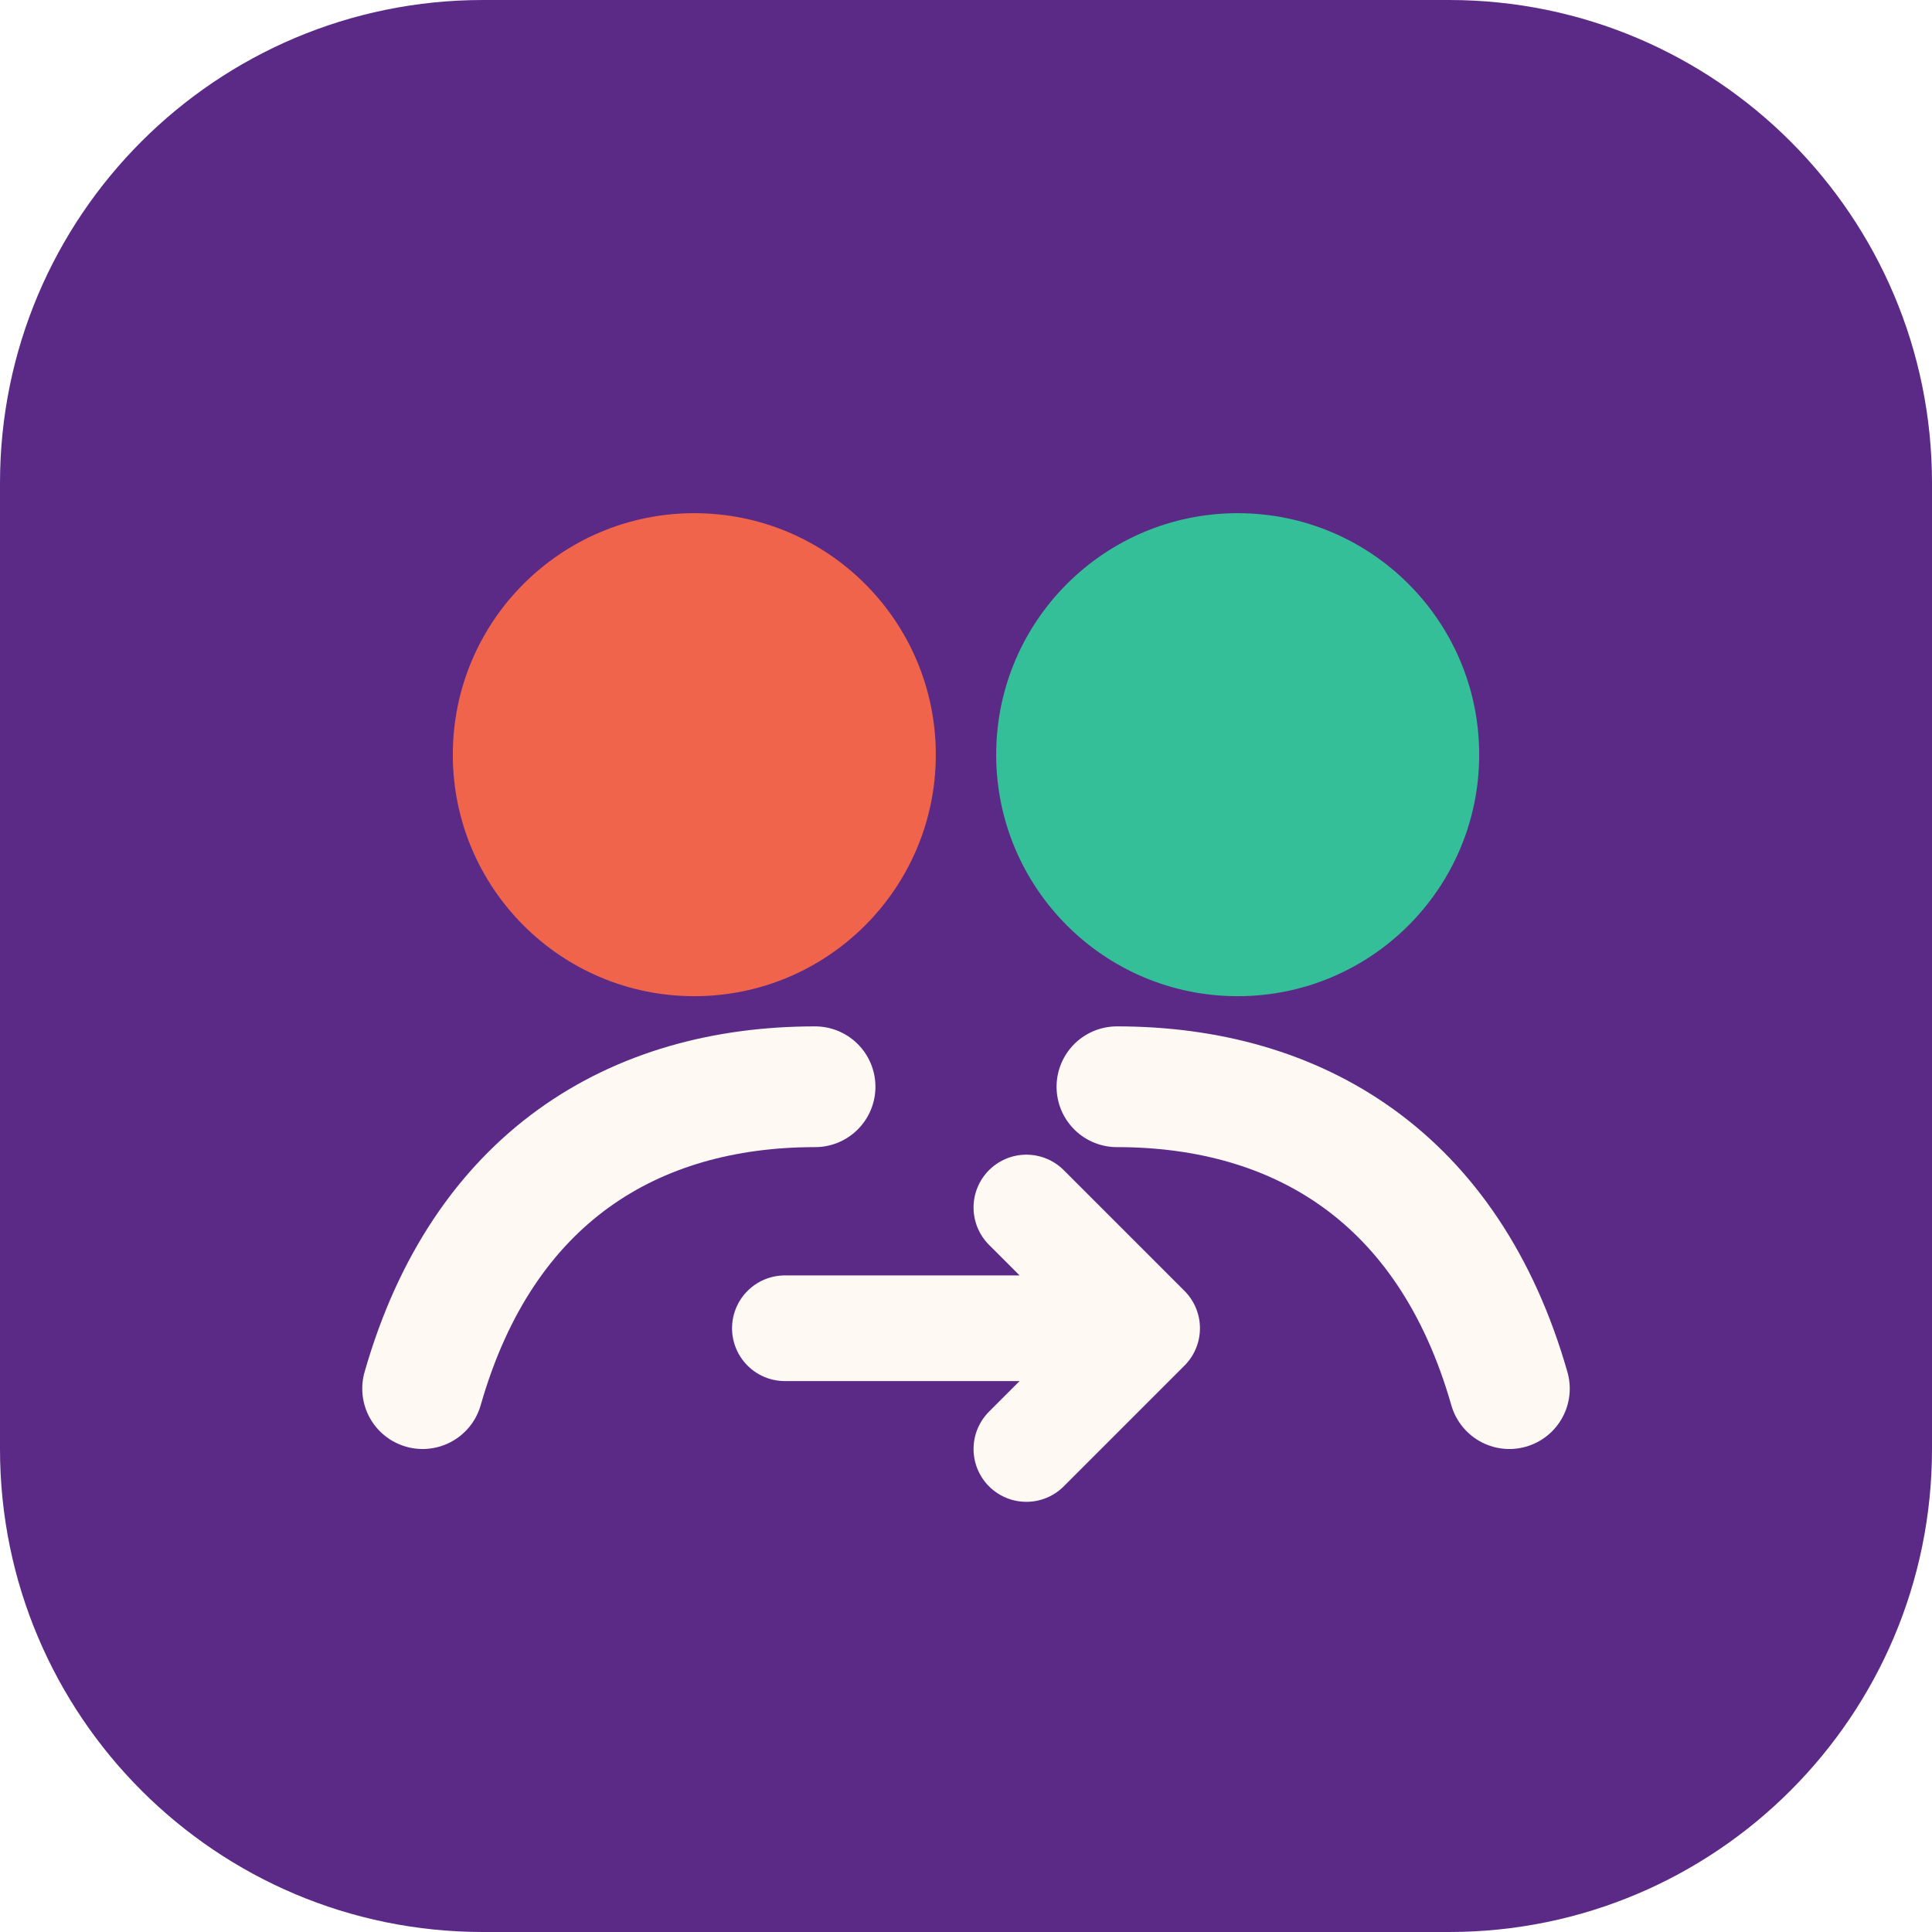
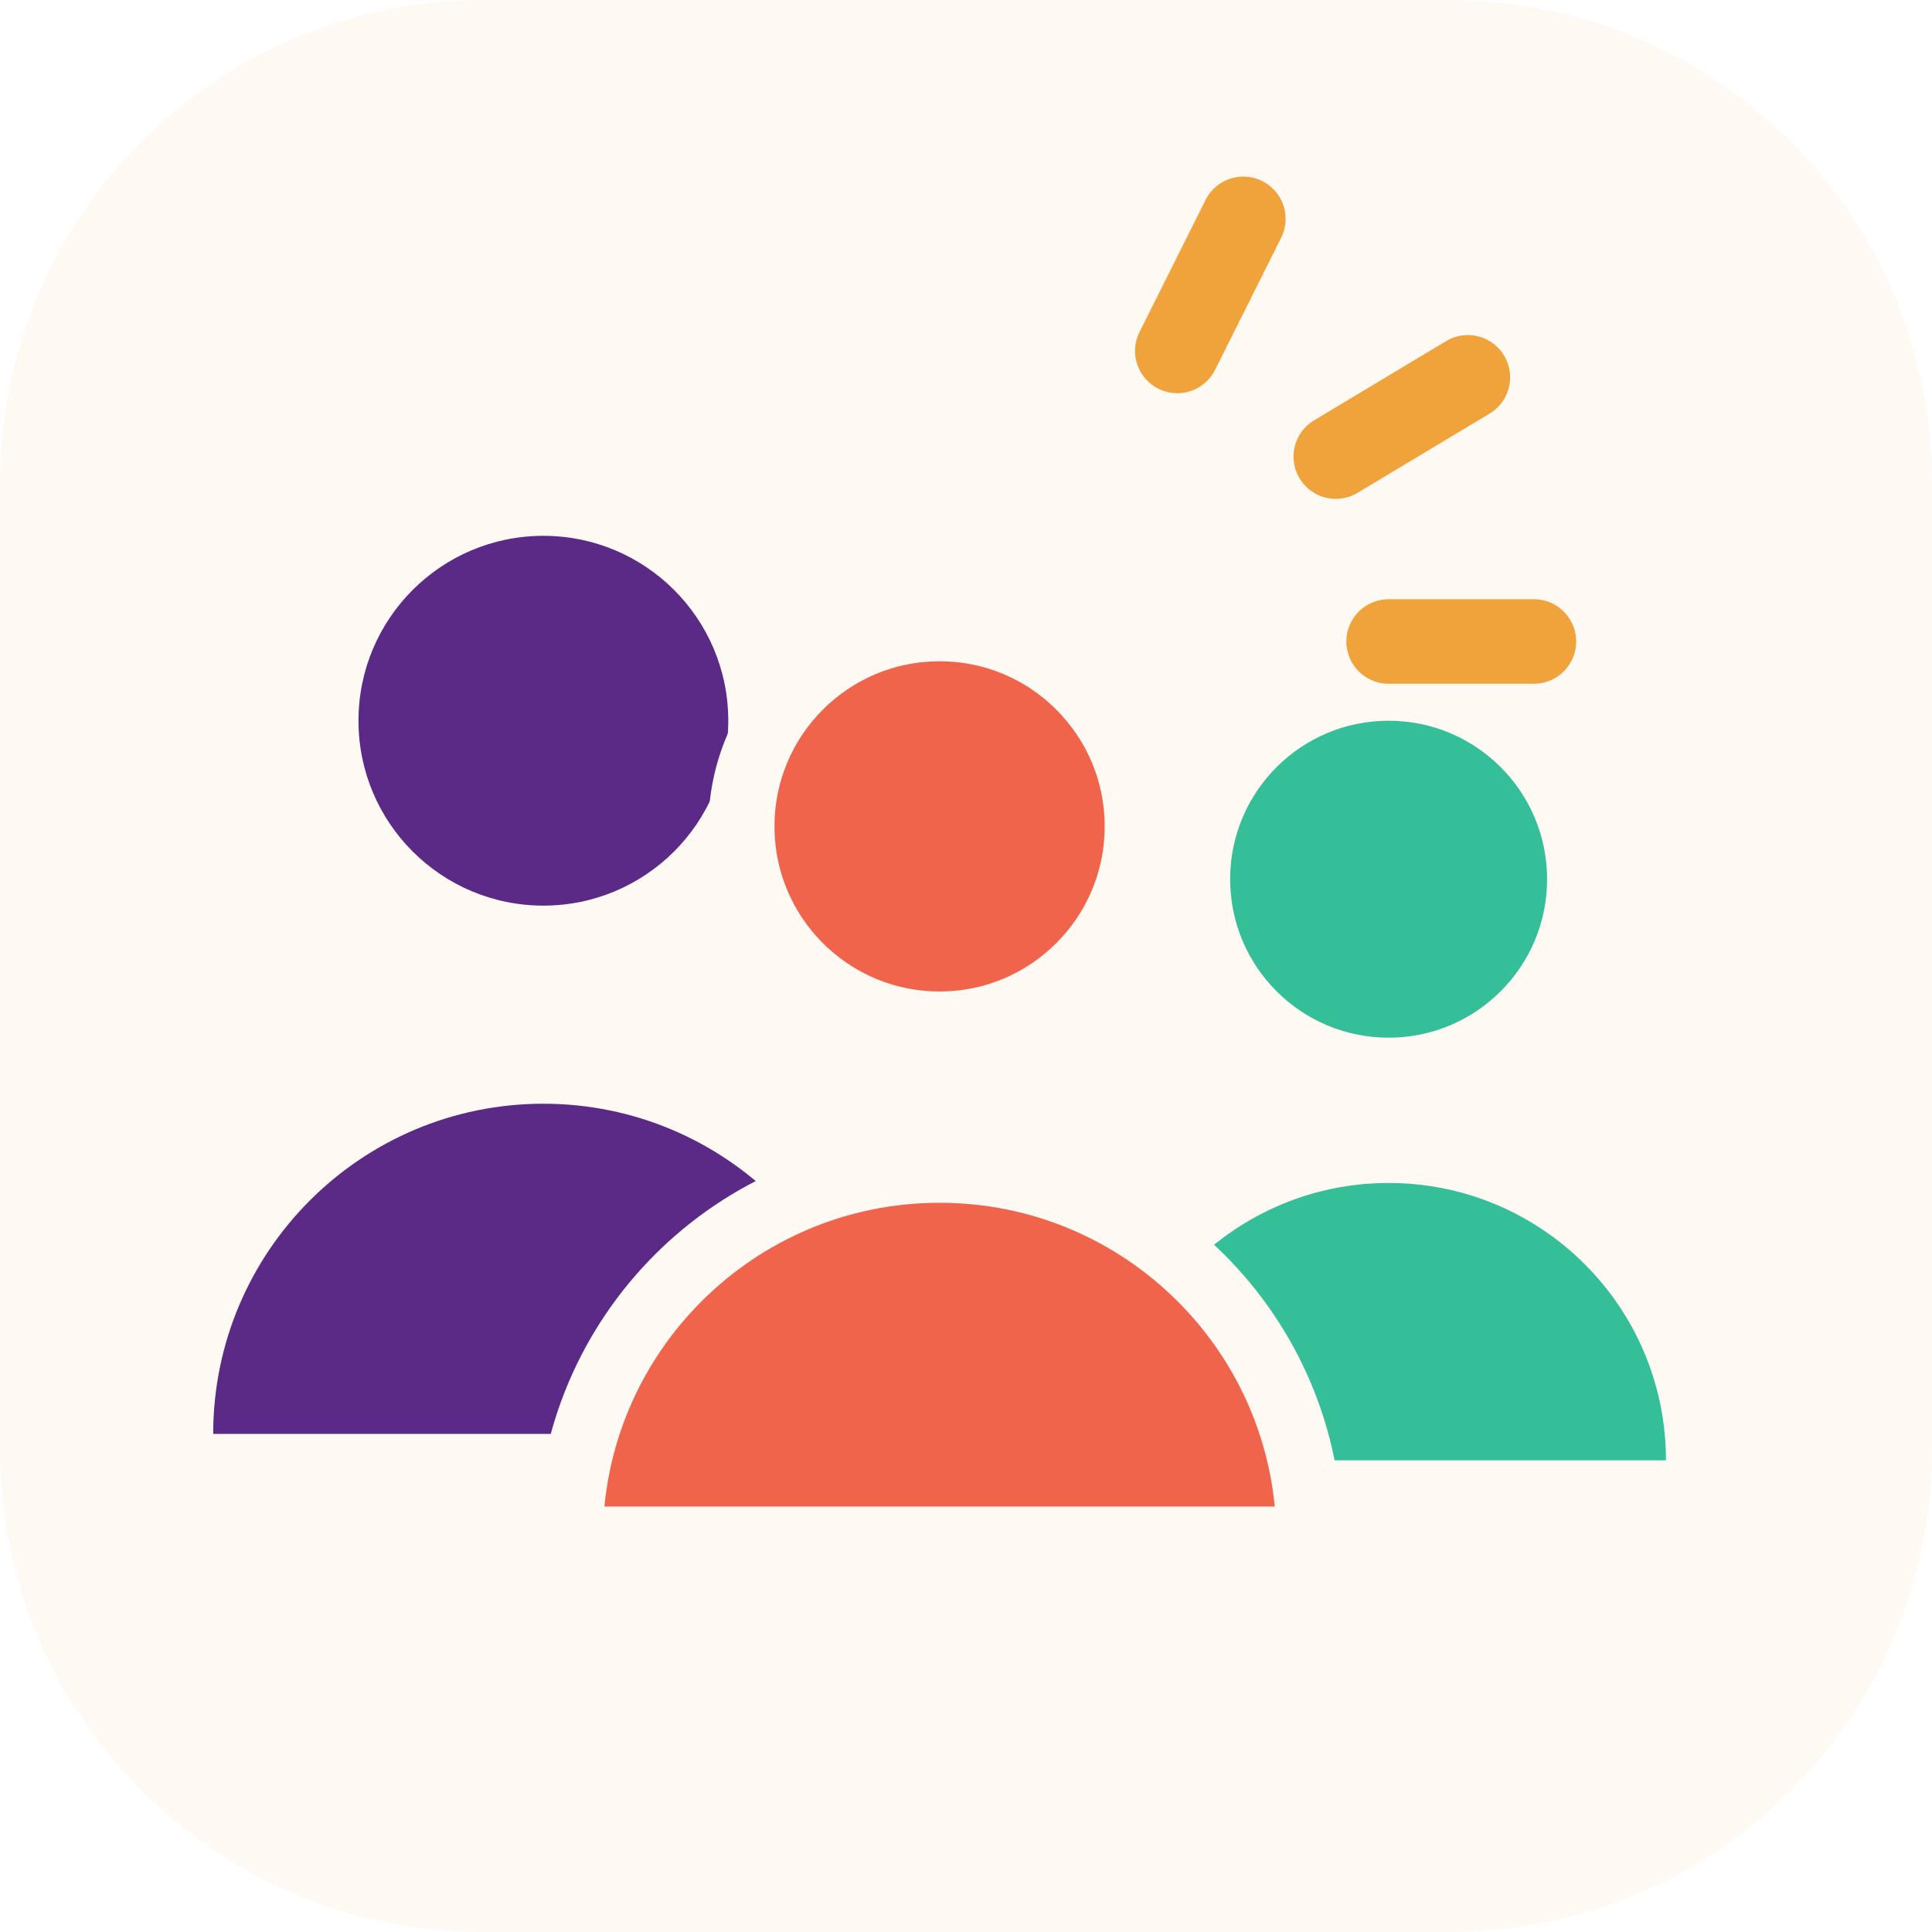
<svg xmlns="http://www.w3.org/2000/svg" viewBox="0 0 64 64">
-   <rect width="64" height="64" rx="16" fill="#5B2A86" />
-   <circle cx="23" cy="25" r="8" fill="#F0644B" />
-   <circle cx="41" cy="25" r="8" fill="#35BF98" />
-   <path d="M14 46c2-7 7-10 13-10m23 10c-2-7-7-10-13-10" stroke="#FFF9F3" stroke-width="4" stroke-linecap="round" fill="none" />
-   <path d="M26 44h12m-4-4 4 4-4 4" stroke="#FFF9F3" stroke-width="3.5" stroke-linecap="round" stroke-linejoin="round" fill="none" />
+   <rect width="64" height="64" rx="16" fill="#FFF9F3" />
+   <g transform="translate(4 2) scale(.875)">
+     <g fill="none" stroke="#F0A33B" stroke-width="3.2" stroke-linecap="round">
+       <path d="M40 11l2.5-5" />
+       <path d="M46 15l5-3" />
+       <path d="M48 22h5.5" />
+     </g>
+     <circle cx="16" cy="25" r="7" fill="#5B2A86" />
+     <path d="M3.5 52a12.5 12.5 0 0 1 25 0z" fill="#5B2A86" />
+     <circle cx="48" cy="31" r="6" fill="#35BF98" />
+     <path d="M37.5 53a10.5 10.5 0 0 1 21 0z" fill="#35BF98" />
+     <circle cx="31" cy="29" r="7.5" fill="#F0644B" stroke="#FFF9F3" stroke-width="2.5" />
+     <path d="M17 56a14 14 0 0 1 28 0z" fill="#F0644B" stroke="#FFF9F3" stroke-width="2.5" />
+   </g>
</svg>
